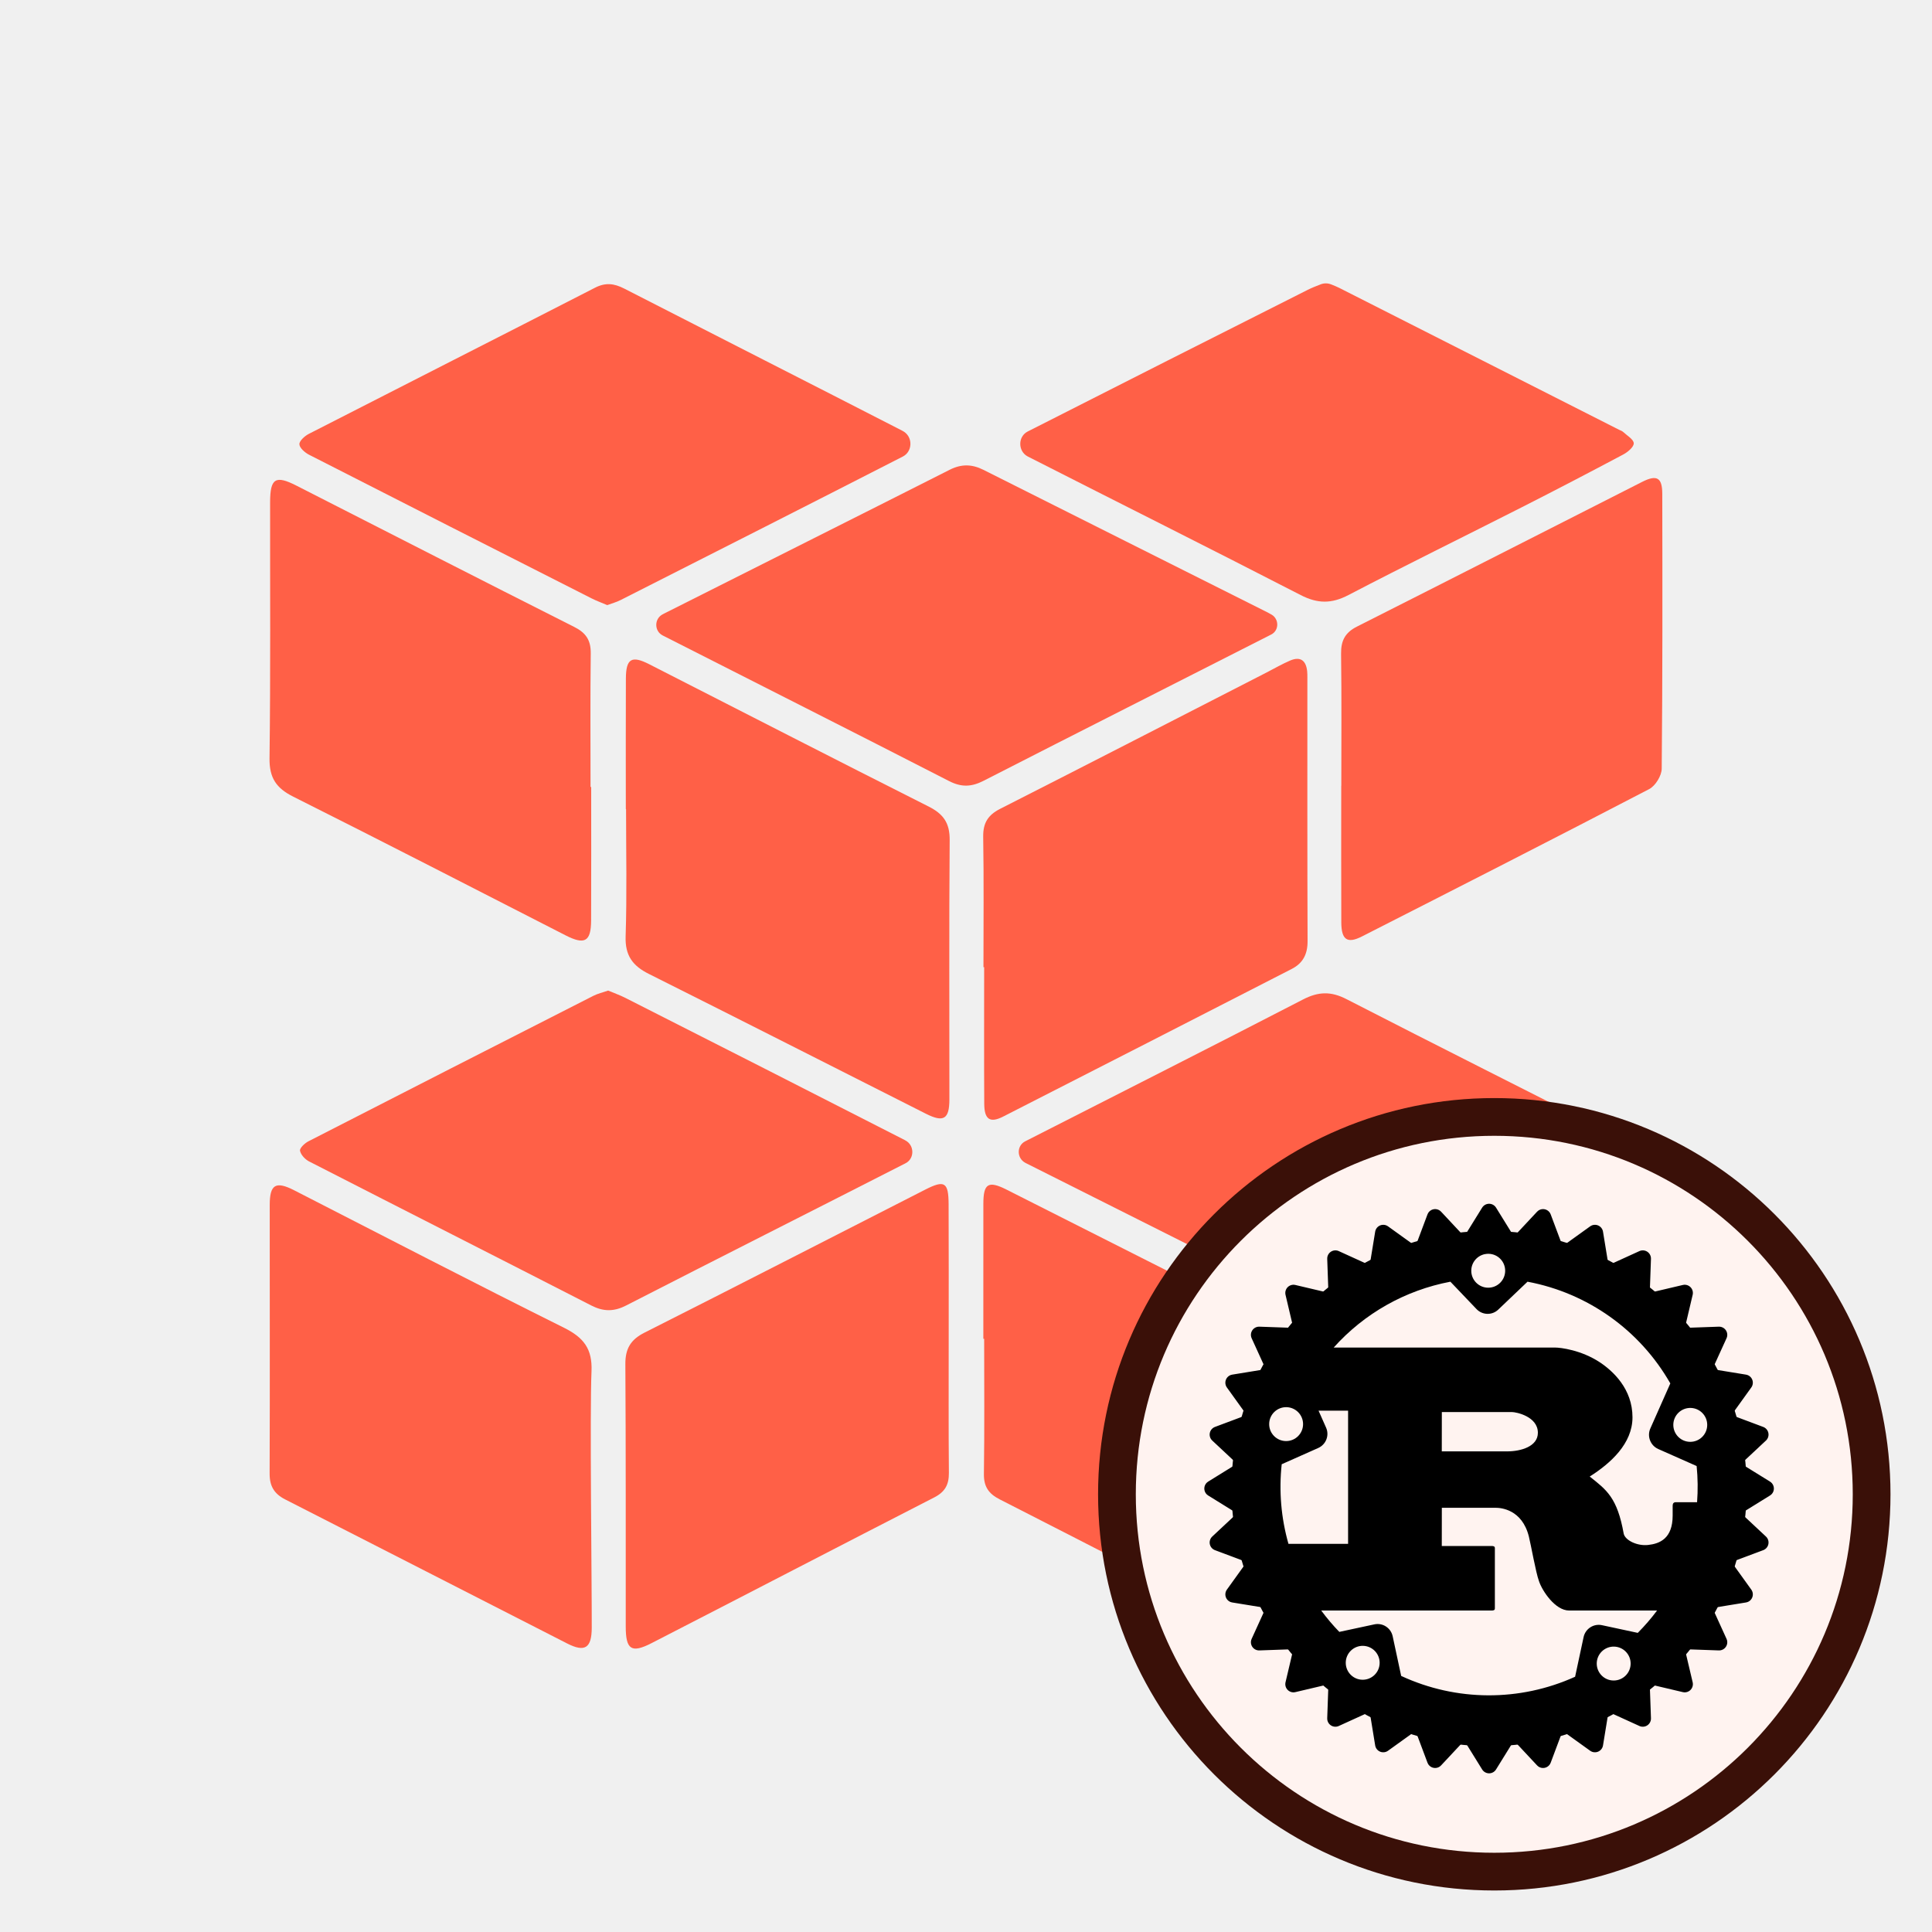
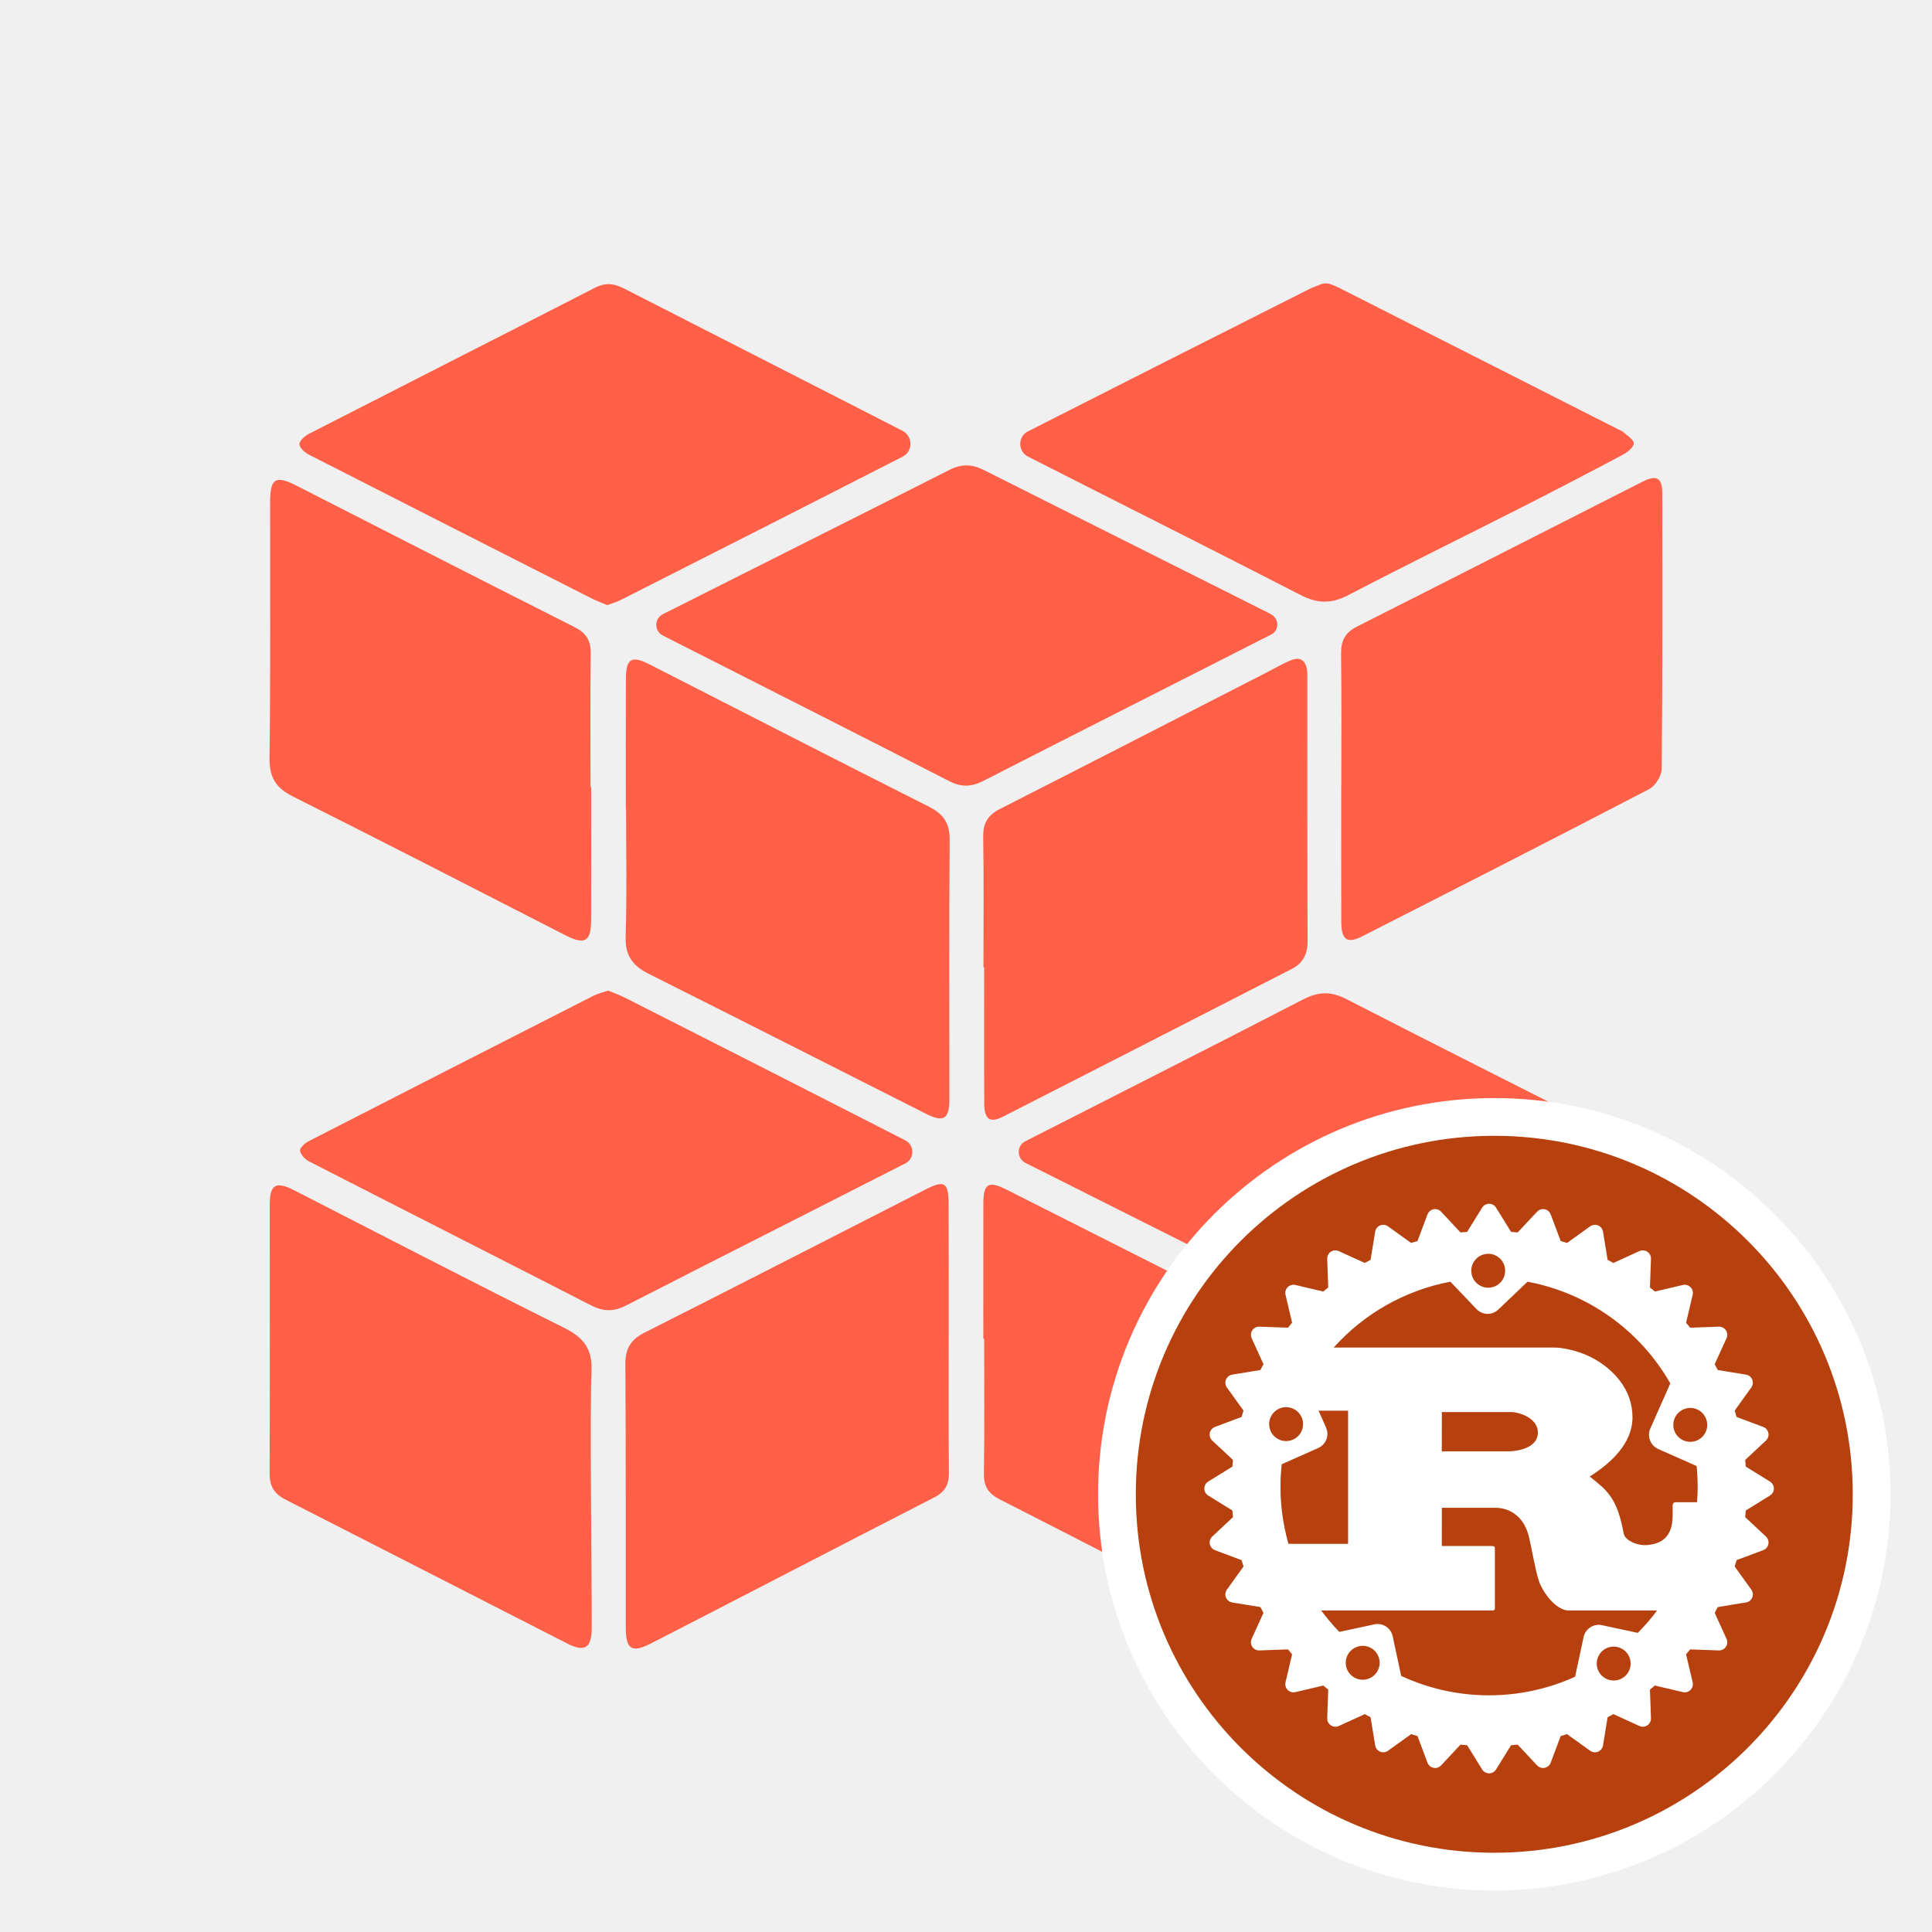
<svg xmlns="http://www.w3.org/2000/svg" viewBox="0 0 128 128" width="128" height="128">
  <g transform="translate(8 8) scale(0.4134)">
    <defs>
      <clipPath id="clipPath2">
        <path transform="translate(-143.52 -366.02)" d="m0 500h500v-500h-500z" />
      </clipPath>
      <clipPath id="clipPath4">
        <path transform="translate(-374.42 -489.21)" d="m0 500h500v-500h-500z" />
      </clipPath>
      <clipPath id="clipPath6">
        <path transform="translate(-124.1 -376.65)" d="m0 500h500v-500h-500z" />
      </clipPath>
      <clipPath id="clipPath8">
        <path transform="translate(-270.74 -180.97)" d="m0 500h500v-500h-500z" />
      </clipPath>
      <clipPath id="clipPath10">
        <path transform="translate(-124.41 -241.39)" d="m0 500h500v-500h-500z" />
      </clipPath>
      <clipPath id="clipPath12">
        <path transform="translate(-256.08 -119.19)" d="m0 500h500v-500h-500z" />
      </clipPath>
      <clipPath id="clipPath14">
        <path transform="translate(-243.92 -119.56)" d="m0 500h500v-500h-500z" />
      </clipPath>
      <clipPath id="clipPath16">
        <path transform="translate(-118.66 -17.814)" d="m0 500h500v-500h-500z" />
      </clipPath>
      <clipPath id="clipPath18">
        <path transform="translate(-494.34 -119.14)" d="m0 500h500v-500h-500z" />
      </clipPath>
      <clipPath id="clipPath20">
        <path transform="translate(-130.62 -305.06)" d="m0 500h500v-500h-500z" />
      </clipPath>
      <clipPath id="clipPath22">
        <path transform="translate(-118.46 -312.85)" d="m0 500h500v-500h-500z" />
      </clipPath>
      <clipPath id="clipPath24">
        <path transform="translate(-256.12 -249.59)" d="m0 500h500v-500h-500z" />
      </clipPath>
      <clipPath id="clipPath26">
        <path transform="translate(-381.7 -313.27)" d="m0 500h500v-500h-500z" />
      </clipPath>
    </defs>
    <g fill="#ff6047">
      <path transform="matrix(.4567 0 0 -.4567 86.837 82.479)" d="m0 0c-2.896 1.493-2.963 5.697-0.132 7.309 0.235 0.134 0.471 0.261 0.71 0.381 33.372 16.816 66.789 33.542 100.13 50.413 4.136 2.093 7.824 2.033 11.881-8e-3 33.232-16.717 66.506-33.351 99.748-50.049 0.474-0.238 0.939-0.499 1.41-0.781 2.637-1.583 2.598-5.521-0.133-6.935-0.016-8e-3 -0.032-0.017-0.048-0.025-33.631-17.122-67.321-34.126-100.92-51.32-4.272-2.187-7.778-2.329-12.17-0.075-33.412 17.15-66.956 34.041-100.43 51.064-0.017 9e-3 -0.034 0.017-0.051 0.026" clip-path="url(#clipPath2)" />
      <path transform="matrix(.4567 0 0 -.4567 192.29 26.221)" d="m0 0c1.183 0.464 2.5 0.461 3.682-5e-3 1.039-0.41 1.998-0.793 2.915-1.257 32.715-16.57 65.418-33.162 98.124-49.751 0.486-0.246 1.054-0.407 1.437-0.765 1.376-1.286 3.679-2.599 3.735-3.98 0.053-1.281-2.089-3.094-3.66-3.929-11.86-6.308-23.777-12.513-35.755-18.596-20.229-10.273-40.607-20.256-60.72-30.749-5.924-3.091-10.808-3.058-16.765 0.01-31.796 16.376-63.796 32.356-95.671 48.58-0.046 0.024-0.093 0.049-0.14 0.074-3.412 1.833-3.442 6.921-7e-3 8.711 0.019 0.01 0.039 0.02 0.058 0.03 32.688 16.634 65.433 33.158 98.182 49.671 1.482 0.748 3.038 1.349 4.585 1.956" clip-path="url(#clipPath4)" />
      <path transform="matrix(.4567 0 0 -.4567 77.969 77.626)" d="m0 0c-1.926 0.822-3.797 1.498-5.558 2.391-33.042 16.755-66.081 33.516-99.07 50.373-1.463 0.748-3.334 2.372-3.403 3.673-0.062 1.176 1.859 2.911 3.292 3.645 33.462 17.141 67 34.137 100.45 51.299 3.694 1.895 6.724 1.502 10.236-0.299 32.488-16.658 65.046-33.179 97.526-49.852 0.237-0.121 0.467-0.258 0.69-0.406 3.112-2.07 2.924-6.911-0.382-8.654-0.019-0.01-0.037-0.02-0.056-0.03-32.978-16.883-66.024-33.632-99.071-50.378-1.429-0.725-3.011-1.148-4.655-1.762" clip-path="url(#clipPath6)" />
      <path transform="matrix(.4567 0 0 -.4567 144.94 166.99)" d="m0 0c-2.971 1.633-3.009 5.952 5e-3 7.505 0.016 9e-3 0.033 0.017 0.05 0.026 32.485 16.572 65.046 32.996 97.439 49.746 5.399 2.791 9.804 2.936 15.251 0.137 32.279-16.582 64.726-32.837 97.065-49.305 1.576-0.802 3.711-2.584 3.688-3.877-0.023-1.363-2.086-3.151-3.665-3.959-32.624-16.691-65.337-33.21-97.944-49.934-4.672-2.396-8.667-2.293-13.315 0.061-32.683 16.559-65.466 32.918-98.189 49.397-0.129 0.065-0.258 0.133-0.385 0.203" clip-path="url(#clipPath8)" />
      <path transform="matrix(.4567 0 0 -.4567 78.112 139.4)" d="m0 0c2.071-0.873 4.119-1.593 6.039-2.566 32.719-16.596 65.435-33.198 98.094-49.913 0.249-0.128 0.488-0.276 0.718-0.44 2.676-1.907 2.488-6.119-0.423-7.645-0.016-8e-3 -0.032-0.017-0.049-0.025-32.673-16.679-65.43-33.192-98.075-49.924-4.348-2.228-8.009-2.156-12.274 0.03-32.967 16.899-66.016 33.638-98.986 50.531-1.401 0.718-2.907 2.338-3.174 3.761-0.169 0.903 1.657 2.63 2.946 3.291 33.289 17.08 66.621 34.078 99.968 51.046 1.586 0.806 3.376 1.211 5.216 1.854" clip-path="url(#clipPath10)" />
      <path transform="matrix(.4567 0 0 -.4567 138.24 195.21)" d="m0 0c0 15.803-0.018 31.606 8e-3 47.409 0.012 7.107 1.738 8.174 8.163 4.933 33.064-16.677 66.085-33.441 99.19-50.036 4.434-2.223 6.403-5.159 6.381-10.209-0.134-31.423-0.022-62.848-0.052-94.272-7e-3 -6.551-2.642-8.125-8.623-5.065-33.127 16.948-66.2 34.001-99.345 50.913-3.834 1.956-5.587 4.433-5.522 8.919 0.232 15.8 0.09 31.605 0.09 47.408z" clip-path="url(#clipPath12)" />
      <path transform="matrix(.4567 0 0 -.4567 132.69 195.04)" d="m0 0c7e-3 -15.803-0.077-31.606 0.065-47.408 0.037-4.112-1.344-6.677-5.114-8.609-33.116-16.978-66.131-34.153-99.235-51.155-7.073-3.633-9.038-2.256-9.047 5.794-0.032 30.7 0.064 61.401-0.134 92.1-0.035 5.425 1.821 8.604 6.721 11.075 32.906 16.597 65.679 33.458 98.516 50.191 6.782 3.456 8.156 2.614 8.196-5.122 0.081-15.621 0.024-31.244 0.032-46.866" clip-path="url(#clipPath14)" />
      <path transform="matrix(.4567 0 0 -.4567 75.484 241.51)" d="m0 0c-0.021-7.156-2.401-8.71-8.64-5.528-32.992 16.827-65.94 33.74-98.941 50.547-3.842 1.957-5.474 4.641-5.457 9.049 0.119 31.431 0.023 62.863 0.035 94.295 3e-3 7.227 2.129 8.438 8.597 5.129 31.517-16.129 62.942-32.443 94.636-48.215 6.911-3.44 10.039-7.376 9.684-15.353-0.637-14.325 0.132-74.3 0.086-89.924" clip-path="url(#clipPath16)" />
      <path transform="matrix(.4567 0 0 -.4567 247.06 195.23)" d="m0 0c0-15.622-0.112-31.246 0.069-46.866 0.053-4.567-1.552-7.352-5.681-9.443-32.711-16.57-65.331-33.317-98-49.969-6.853-3.493-9.019-2.045-9.03 5.795-0.045 30.336 0.041 60.673-0.255 91.006-0.06 6.066 1.903 9.576 7.412 12.327 32.153 16.055 64.146 32.432 96.192 48.701 0.81 0.411 1.598 0.868 2.426 1.237 4.854 2.164 6.819 1.015 6.847-4.286 0.069-12.897 4e-3 -25.795-6e-3 -38.693-3e-3 -3.269-1e-3 -6.539-1e-3 -9.809z" clip-path="url(#clipPath18)" />
      <path transform="matrix(.4567 0 0 -.4567 80.945 110.32)" d="m0 0c0 15.262-0.048 30.524 0.021 45.785 0.033 7.036 1.994 8.217 8.183 5.062 32.675-16.66 65.292-33.436 98.048-49.934 5.178-2.608 7.44-5.773 7.391-11.742-0.244-30.339-0.071-60.682-0.099-91.024-7e-3 -6.95-2.03-8.178-8.239-5.045-32.417 16.359-64.779 32.828-97.25 49.08-5.663 2.835-8.341 6.433-8.124 13.127 0.481 14.883 0.15 29.793 0.15 44.691z" clip-path="url(#clipPath20)" />
      <path transform="matrix(.4567 0 0 -.4567 75.392 106.77)" d="m0 0c0-15.614 0.053-31.229-0.023-46.843-0.036-7.475-2.26-8.653-8.991-5.21-31.82 16.275-63.595 32.639-95.544 48.657-5.968 2.992-8.402 6.587-8.314 13.45 0.382 29.953 0.169 59.913 0.204 89.871 0.01 8.406 1.89 9.564 9.242 5.817 32.494-16.558 64.953-33.186 97.518-49.604 4.138-2.087 5.814-4.699 5.757-9.297-0.194-15.611-0.074-31.227-0.074-46.841h0.225" clip-path="url(#clipPath22)" />
      <path transform="matrix(.4567 0 0 -.4567 138.26 135.65)" d="m0 0c0 15.251 0.157 30.504-0.092 45.751-0.078 4.842 1.679 7.644 5.942 9.81 31.22 15.86 62.356 31.885 93.518 47.858 2.743 1.406 5.419 2.97 8.247 4.178 3.556 1.52 5.571 0.072 5.974-3.709 0.076-0.72 0.077-1.451 0.077-2.176 6e-3 -30.865-0.046-61.73 0.07-92.595 0.017-4.528-1.603-7.711-5.551-9.734-33.745-17.292-67.481-34.601-101.27-51.813-4.646-2.367-6.612-0.992-6.642 4.499-0.087 15.977-0.031 31.954-0.031 47.931z" clip-path="url(#clipPath24)" />
      <path transform="matrix(.4567 0 0 -.4567 195.61 106.57)" d="m0 0c0 15.443 0.131 30.889-0.081 46.329-0.062 4.564 1.416 7.415 5.552 9.502 33.394 16.853 66.711 33.857 100.07 50.777 5.158 2.616 7.08 1.56 7.091-4.16 0.063-32.159 0.109-64.319-0.196-96.475-0.024-2.455-2.214-6.02-4.394-7.154-33.498-17.436-67.147-34.583-100.8-51.714-5.16-2.626-7.22-1.175-7.246 4.929-0.067 15.989-0.022 31.977-0.022 47.966h0.029" clip-path="url(#clipPath26)" />
    </g>
  </g>
-   <circle cx="99" cy="99" r="25" fill="#FFF3F0" stroke="#3A1008" stroke-width="2.5" />
-   <g transform="translate(73 73) scale(0.3611)">
+   <circle cx="99" cy="99" r="25" fill="#B7410E" stroke="#FFFFFF" stroke-width="2.5" />
+   <g fill="#FFFFFF" transform="translate(73 73) scale(0.3611)">
    <path d="m71.05 23.68c-26.06 0-47.27 21.22-47.27 47.27s21.22 47.27 47.27 47.27 47.27-21.22 47.27-47.27-21.22-47.27-47.27-47.27zm-.07 4.2a3.1 3.11 0 0 1 3.02 3.11 3.11 3.11 0 0 1 -6.22 0 3.11 3.11 0 0 1 3.2-3.11zm7.12 5.12a38.27 38.27 0 0 1 26.2 18.66l-3.67 8.28c-.63 1.43.02 3.11 1.44 3.75l7.06 3.13a38.27 38.27 0 0 1 .08 6.64h-3.93c-.39 0-.55.26-.55.64v1.8c0 4.24-2.39 5.17-4.49 5.4-2 .23-4.21-.84-4.49-2.06-1.18-6.63-3.14-8.04-6.24-10.49 3.85-2.44 7.85-6.05 7.85-10.87 0-5.21-3.57-8.49-6-10.1-3.42-2.25-7.2-2.7-8.22-2.7h-40.6a38.27 38.27 0 0 1 21.41-12.08l4.79 5.02c1.08 1.13 2.87 1.18 4 .09zm-44.2 23.02a3.11 3.11 0 0 1 3.02 3.11 3.11 3.11 0 0 1 -6.22 0 3.11 3.11 0 0 1 3.2-3.11zm74.15.14a3.11 3.11 0 0 1 3.02 3.11 3.11 3.11 0 0 1 -6.22 0 3.11 3.11 0 0 1 3.2-3.11zm-68.29.5h5.42v24.44h-10.94a38.27 38.27 0 0 1 -1.24-14.61l6.7-2.98c1.43-.64 2.08-2.31 1.44-3.74zm22.62.26h12.91c.67 0 4.71.77 4.71 3.8 0 2.51-3.1 3.41-5.65 3.41h-11.98zm0 17.56h9.89c.9 0 4.83.26 6.08 5.28.39 1.54 1.26 6.56 1.85 8.17.59 1.8 2.98 5.4 5.53 5.4h16.14a38.27 38.27 0 0 1 -3.54 4.1l-6.57-1.41c-1.53-.33-3.04.65-3.37 2.18l-1.56 7.28a38.27 38.27 0 0 1 -31.91-.15l-1.56-7.28c-.33-1.53-1.83-2.51-3.36-2.18l-6.43 1.38a38.27 38.27 0 0 1 -3.32-3.92h31.27c.35 0 .59-.06.59-.39v-11.06c0-.32-.24-.39-.59-.39h-9.15zm-14.43 25.33a3.11 3.11 0 0 1 3.02 3.11 3.11 3.11 0 0 1 -6.22 0 3.11 3.11 0 0 1 3.2-3.11zm46.05.14a3.11 3.11 0 0 1 3.02 3.11 3.11 3.11 0 0 1 -6.22 0 3.11 3.11 0 0 1 3.2-3.11z" />
-     <path d="m115.68 70.95a44.63 44.63 0 0 1 -44.63 44.63 44.63 44.63 0 0 1 -44.63-44.63 44.63 44.63 0 0 1 44.63-44.63 44.63 44.63 0 0 1 44.63 44.63zm-.84-4.31 6.96 4.31-6.96 4.31 5.98 5.59-7.66 2.87 4.78 6.65-8.09 1.32 3.4 7.46-8.19-.29 1.88 7.98-7.98-1.88.29 8.19-7.46-3.4-1.32 8.09-6.65-4.78-2.87 7.66-5.59-5.98-4.31 6.96-4.31-6.96-5.59 5.98-2.87-7.66-6.65 4.78-1.32-8.09-7.46 3.4.29-8.19-7.98 1.88 1.88-7.98-8.19.29 3.4-7.46-8.09-1.32 4.78-6.65-7.66-2.87 5.98-5.59-6.96-4.31 6.96-4.31-5.98-5.59 7.66-2.87-4.78-6.65 8.09-1.32-3.4-7.46 8.19.29-1.88-7.98 7.98 1.88-.29-8.19 7.46 3.4 1.32-8.09 6.65 4.78 2.87-7.66 5.59 5.98 4.31-6.96 4.31 6.96 5.59-5.98 2.87 7.66 6.65-4.78 1.32 8.09 7.46-3.4-.29 8.19 7.98-1.88-1.88 7.98 8.19-.29-3.4 7.46 8.09 1.32-4.78 6.65 7.66 2.87z" fill-rule="evenodd" stroke="#000" stroke-linecap="round" stroke-linejoin="round" stroke-width="3" />
+     <path d="m115.68 70.95a44.63 44.63 0 0 1 -44.63 44.63 44.63 44.63 0 0 1 -44.63-44.63 44.63 44.63 0 0 1 44.63-44.63 44.63 44.63 0 0 1 44.63 44.63zm-.84-4.31 6.96 4.31-6.96 4.31 5.98 5.59-7.66 2.87 4.78 6.65-8.09 1.32 3.4 7.46-8.19-.29 1.88 7.98-7.98-1.88.29 8.19-7.46-3.4-1.32 8.09-6.65-4.78-2.87 7.66-5.59-5.98-4.31 6.96-4.31-6.96-5.59 5.98-2.87-7.66-6.65 4.78-1.32-8.09-7.46 3.4.29-8.19-7.98 1.88 1.88-7.98-8.19.29 3.4-7.46-8.09-1.32 4.78-6.65-7.66-2.87 5.98-5.59-6.96-4.31 6.96-4.31-5.98-5.59 7.66-2.87-4.78-6.65 8.09-1.32-3.4-7.46 8.19.29-1.88-7.98 7.98 1.88-.29-8.19 7.46 3.4 1.32-8.09 6.65 4.78 2.87-7.66 5.59 5.98 4.31-6.96 4.31 6.96 5.59-5.98 2.87 7.66 6.65-4.78 1.32 8.09 7.46-3.4-.29 8.19 7.98-1.88-1.88 7.98 8.19-.29-3.4 7.46 8.09 1.32-4.78 6.65 7.66 2.87z" fill-rule="evenodd" stroke="#FFFFFF" stroke-linecap="round" stroke-linejoin="round" stroke-width="3" />
  </g>
</svg>
